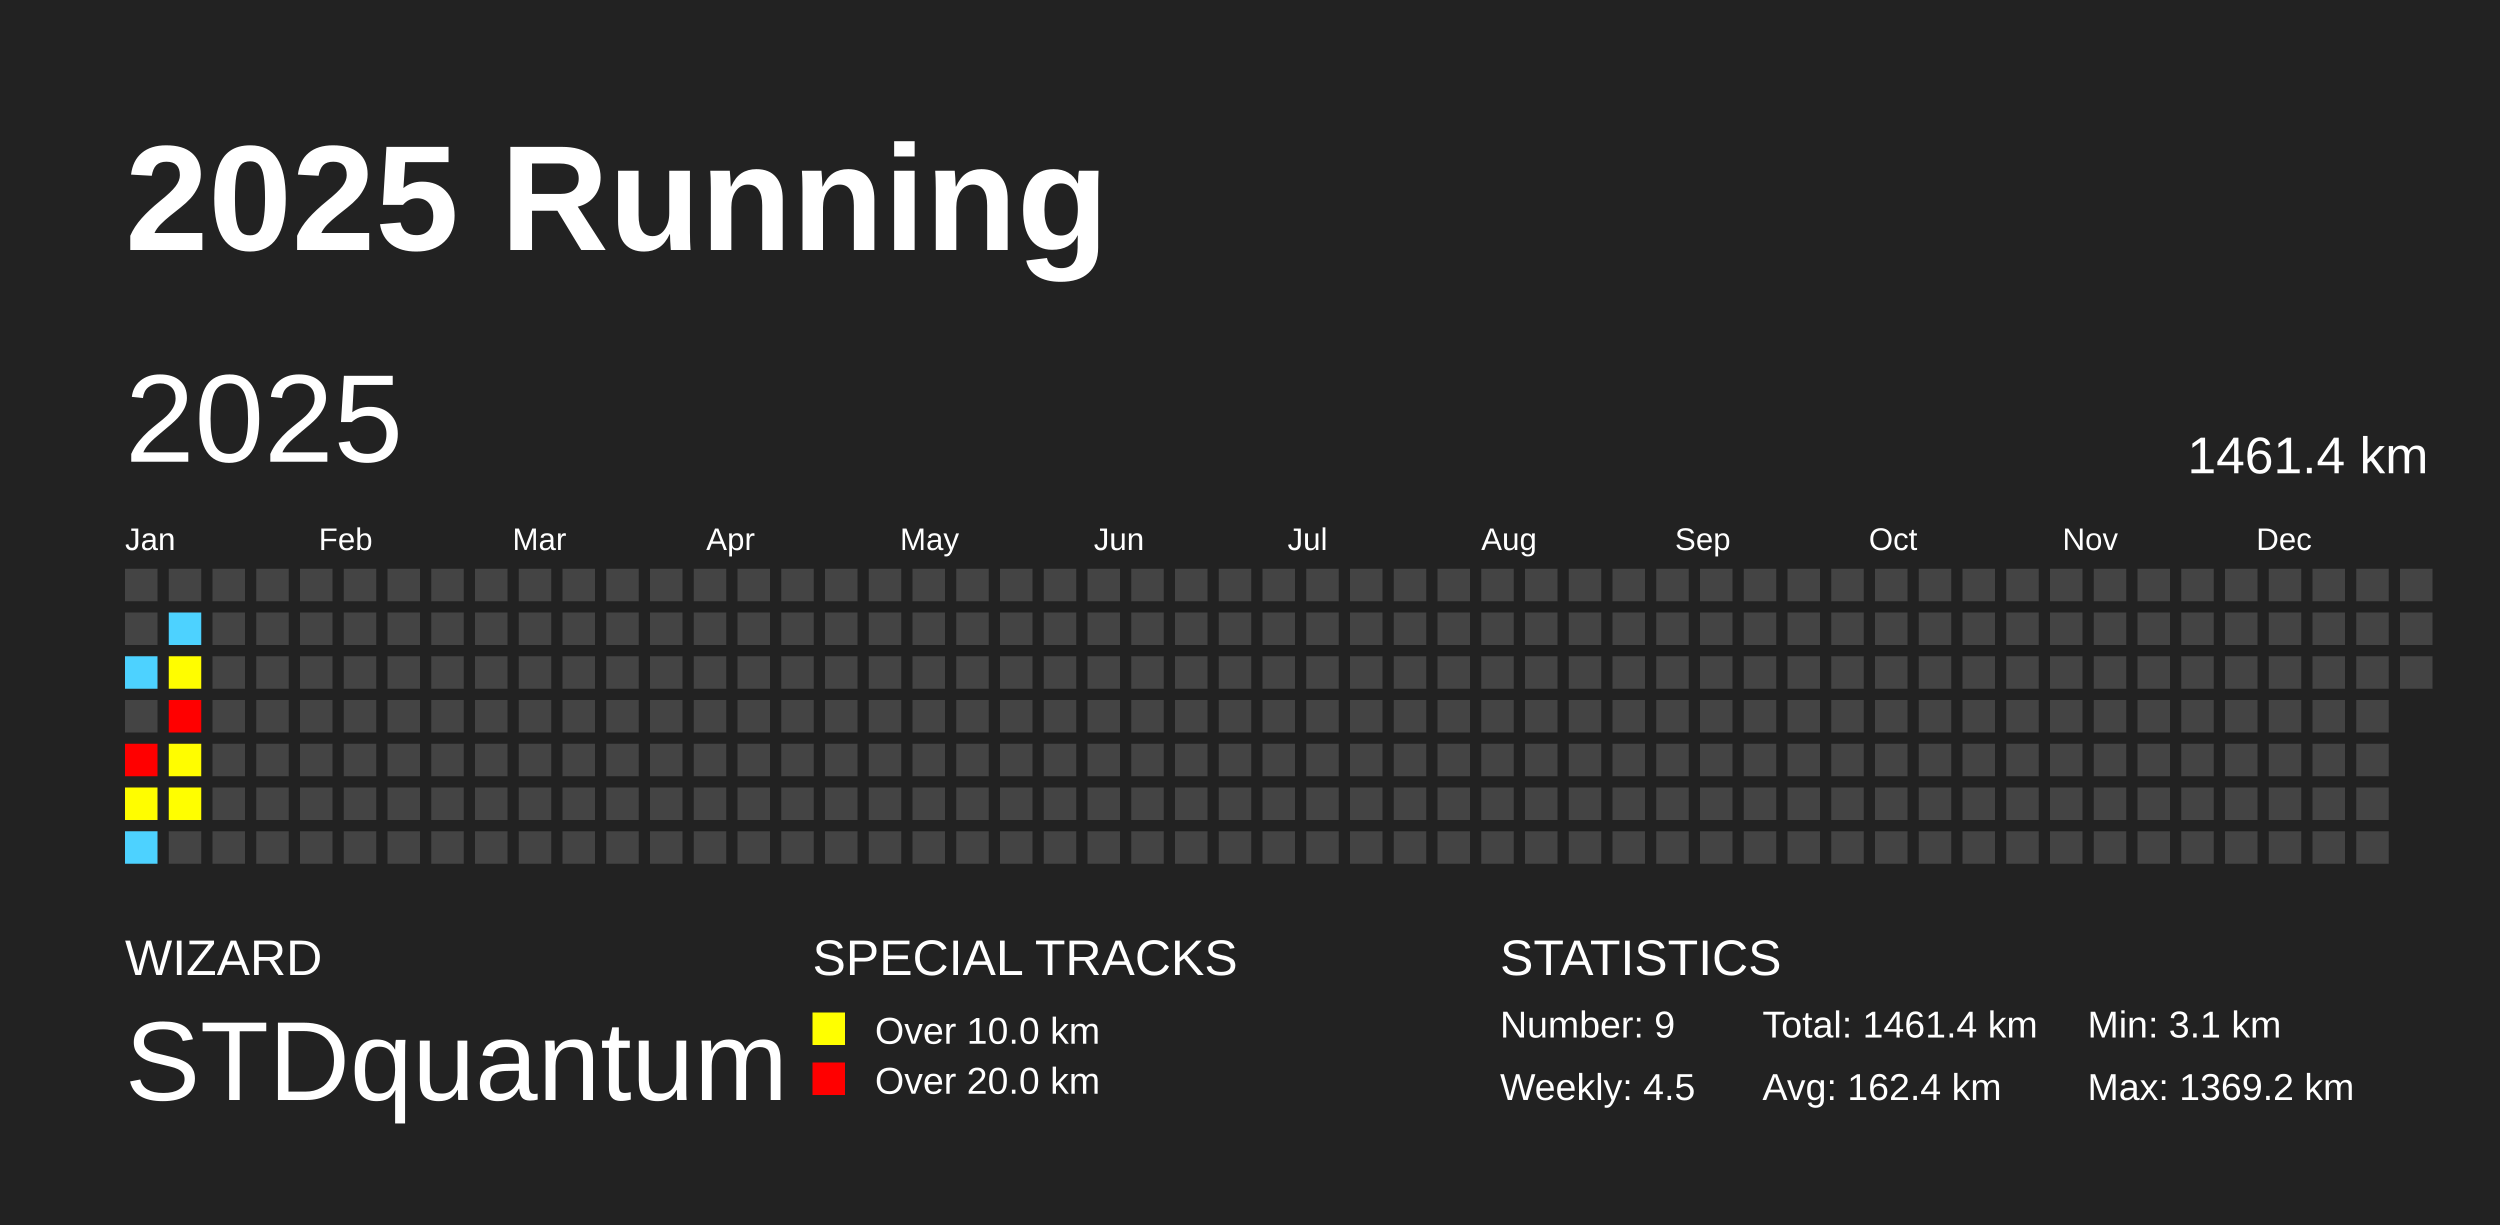
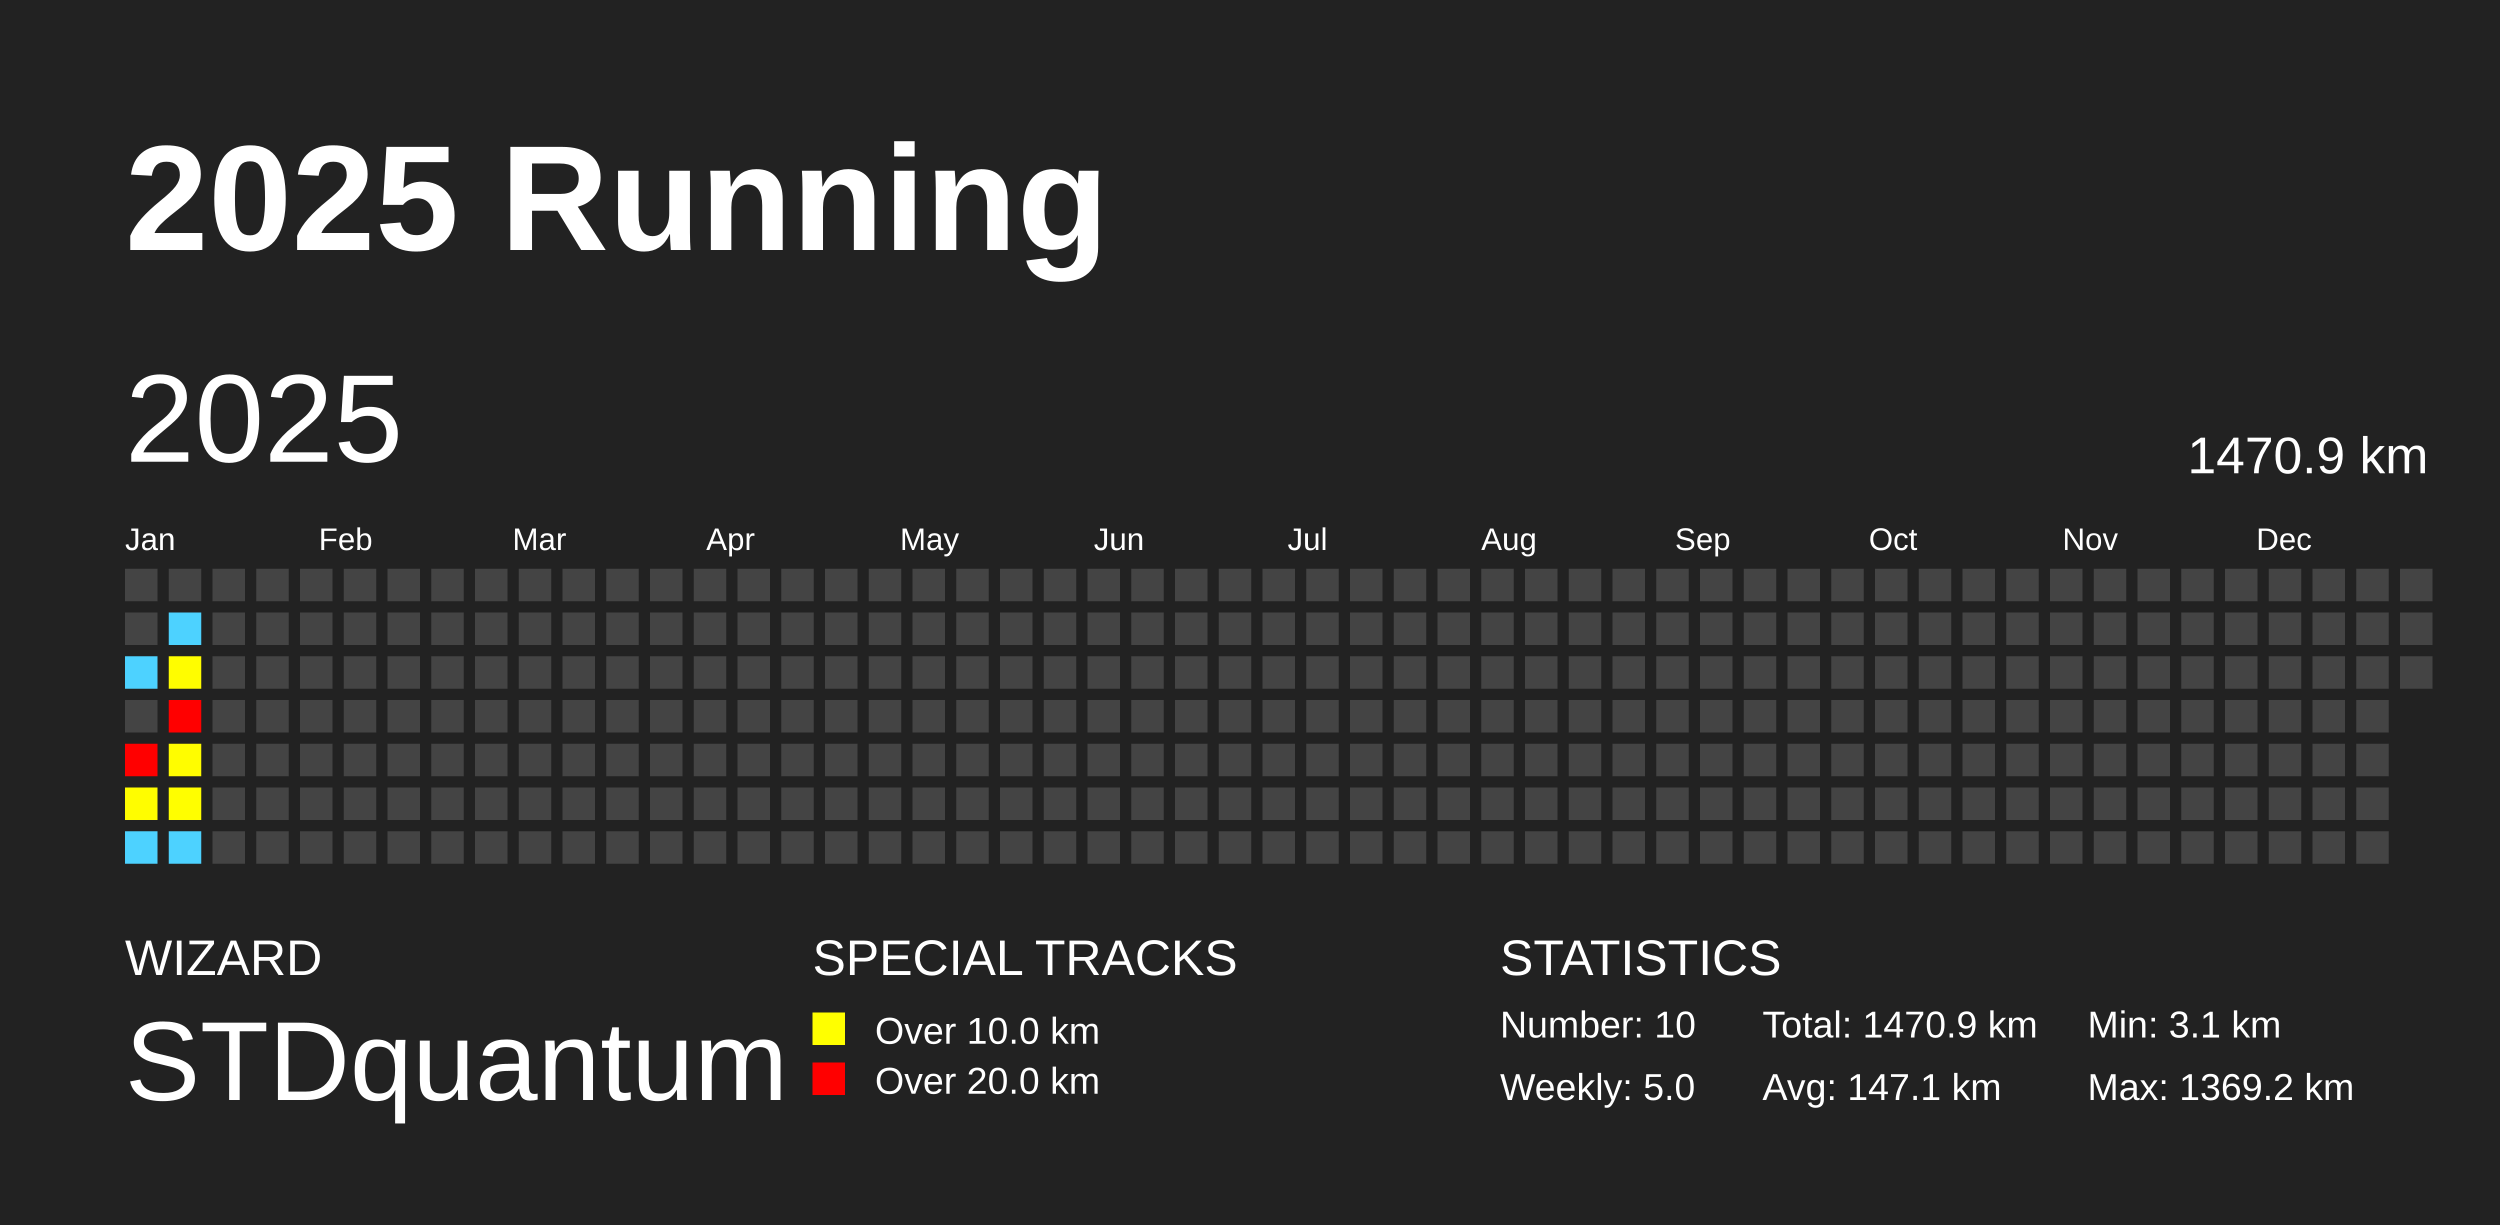
<svg xmlns="http://www.w3.org/2000/svg" baseProfile="full" height="98mm" version="1.1" viewBox="0,0,200,98" width="200mm">
  <defs />
  <rect fill="#222222" height="98" width="200" x="0" y="0" />
  <text fill="#FFFFFF" style="font-size:12px; font-family:Arial; font-weight:bold;" x="10" y="20">2025 Running</text>
  <text fill="#FFFFFF" style="font-size:4px; font-family:Arial" x="10" y="78">WIZARD</text>
  <text fill="#FFFFFF" style="font-size:9px; font-family:Arial" x="10" y="88">STDquantum</text>
  <text fill="#FFFFFF" style="font-size:4px; font-family:Arial" x="65" y="78">SPECIAL TRACKS</text>
  <rect fill="yellow" height="2.6" width="2.6" x="65" y="81" />
  <text fill="#FFFFFF" style="font-size:3px; font-family:Arial" x="70" y="83.5">Over 10.0 km</text>
  <rect fill="red" height="2.6" width="2.6" x="65" y="85" />
  <text fill="#FFFFFF" style="font-size:3px; font-family:Arial" x="70" y="87.5">Over 20.0 km</text>
  <text fill="#FFFFFF" style="font-size:4px; font-family:Arial" x="120" y="78">STATISTICS</text>
-   <text fill="#FFFFFF" style="font-size:3px; font-family:Arial" x="120" y="83">Number: 9</text>
-   <text fill="#FFFFFF" style="font-size:3px; font-family:Arial" x="120" y="88">Weekly: 4.5</text>
-   <text fill="#FFFFFF" style="font-size:3px; font-family:Arial" x="141" y="83">Total: 1461.4 km</text>
-   <text fill="#FFFFFF" style="font-size:3px; font-family:Arial" x="141" y="88">Avg: 162.4 km</text>
+   <text fill="#FFFFFF" style="font-size:3px; font-family:Arial" x="120" y="83">Number: 10</text>
+   <text fill="#FFFFFF" style="font-size:3px; font-family:Arial" x="120" y="88">Weekly: 5.0</text>
+   <text fill="#FFFFFF" style="font-size:3px; font-family:Arial" x="141" y="83">Total: 1470.9 km</text>
+   <text fill="#FFFFFF" style="font-size:3px; font-family:Arial" x="141" y="88">Avg: 147.1 km</text>
  <text fill="#FFFFFF" style="font-size:3px; font-family:Arial" x="167" y="83">Min: 3.1 km</text>
  <text fill="#FFFFFF" style="font-size:3px; font-family:Arial" x="167" y="88">Max: 1369.2 km</text>
  <text dominant-baseline="hanging" fill="#FFFFFF" style="font-size:10.0px; font-family:Arial;" x="10" y="30">2025</text>
-   <text dominant-baseline="hanging" fill="#FFFFFF" style="font-size:4.125px; font-family:Arial;" x="175" y="35">1461.4 km</text>
+   <text dominant-baseline="hanging" fill="#FFFFFF" style="font-size:4.125px; font-family:Arial;" x="175" y="35">1470.9 km</text>
  <text fill="#FFFFFF" style="font-size:2.5px; font-family:Arial" x="10.0" y="44">Jan</text>
  <text fill="#FFFFFF" style="font-size:2.5px; font-family:Arial" x="25.5" y="44">Feb</text>
  <text fill="#FFFFFF" style="font-size:2.5px; font-family:Arial" x="41.0" y="44">Mar</text>
  <text fill="#FFFFFF" style="font-size:2.5px; font-family:Arial" x="56.5" y="44">Apr</text>
  <text fill="#FFFFFF" style="font-size:2.5px; font-family:Arial" x="72.0" y="44">May</text>
  <text fill="#FFFFFF" style="font-size:2.5px; font-family:Arial" x="87.5" y="44">Jun</text>
  <text fill="#FFFFFF" style="font-size:2.5px; font-family:Arial" x="103.0" y="44">Jul</text>
  <text fill="#FFFFFF" style="font-size:2.5px; font-family:Arial" x="118.5" y="44">Aug</text>
  <text fill="#FFFFFF" style="font-size:2.5px; font-family:Arial" x="134.0" y="44">Sep</text>
  <text fill="#FFFFFF" style="font-size:2.5px; font-family:Arial" x="149.5" y="44">Oct</text>
  <text fill="#FFFFFF" style="font-size:2.5px; font-family:Arial" x="165.0" y="44">Nov</text>
  <text fill="#FFFFFF" style="font-size:2.5px; font-family:Arial" x="180.5" y="44">Dec</text>
  <rect fill="#444444" height="2.6" width="2.6" x="10.0" y="45.5" />
  <rect fill="#444444" height="2.6" width="2.6" x="10.0" y="49.0" />
  <rect fill="#4dd2ff" height="2.6" width="2.6" x="10.0" y="52.5" />
  <rect fill="#444444" height="2.6" width="2.6" x="10.0" y="56.0" />
  <rect fill="red" height="2.6" width="2.6" x="10.0" y="59.5" />
  <rect fill="#fffd00" height="2.6" width="2.6" x="10.0" y="63.0" />
  <rect fill="#4dd2ff" height="2.6" width="2.6" x="10.0" y="66.5" />
  <rect fill="#444444" height="2.6" width="2.6" x="13.5" y="45.5" />
  <rect fill="#4dd2ff" height="2.6" width="2.6" x="13.5" y="49.0" />
  <rect fill="#fffd00" height="2.6" width="2.6" x="13.5" y="52.5" />
  <rect fill="red" height="2.6" width="2.6" x="13.5" y="56.0" />
  <rect fill="#fffd00" height="2.6" width="2.6" x="13.5" y="59.5" />
  <rect fill="#fffe00" height="2.6" width="2.6" x="13.5" y="63.0" />
-   <rect fill="#444444" height="2.6" width="2.6" x="13.5" y="66.5" />
+   <rect fill="#4dd2ff" height="2.6" width="2.6" x="13.5" y="66.5" />
  <rect fill="#444444" height="2.6" width="2.6" x="17.0" y="45.5" />
  <rect fill="#444444" height="2.6" width="2.6" x="17.0" y="49.0" />
  <rect fill="#444444" height="2.6" width="2.6" x="17.0" y="52.5" />
  <rect fill="#444444" height="2.6" width="2.6" x="17.0" y="56.0" />
  <rect fill="#444444" height="2.6" width="2.6" x="17.0" y="59.5" />
  <rect fill="#444444" height="2.6" width="2.6" x="17.0" y="63.0" />
  <rect fill="#444444" height="2.6" width="2.6" x="17.0" y="66.5" />
  <rect fill="#444444" height="2.6" width="2.6" x="20.5" y="45.5" />
  <rect fill="#444444" height="2.6" width="2.6" x="20.5" y="49.0" />
  <rect fill="#444444" height="2.6" width="2.6" x="20.5" y="52.5" />
  <rect fill="#444444" height="2.6" width="2.6" x="20.5" y="56.0" />
  <rect fill="#444444" height="2.6" width="2.6" x="20.5" y="59.5" />
  <rect fill="#444444" height="2.6" width="2.6" x="20.5" y="63.0" />
  <rect fill="#444444" height="2.6" width="2.6" x="20.5" y="66.5" />
  <rect fill="#444444" height="2.6" width="2.6" x="24.0" y="45.5" />
  <rect fill="#444444" height="2.6" width="2.6" x="24.0" y="49.0" />
  <rect fill="#444444" height="2.6" width="2.6" x="24.0" y="52.5" />
  <rect fill="#444444" height="2.6" width="2.6" x="24.0" y="56.0" />
  <rect fill="#444444" height="2.6" width="2.6" x="24.0" y="59.5" />
  <rect fill="#444444" height="2.6" width="2.6" x="24.0" y="63.0" />
  <rect fill="#444444" height="2.6" width="2.6" x="24.0" y="66.5" />
  <rect fill="#444444" height="2.6" width="2.6" x="27.5" y="45.5" />
  <rect fill="#444444" height="2.6" width="2.6" x="27.5" y="49.0" />
  <rect fill="#444444" height="2.6" width="2.6" x="27.5" y="52.5" />
  <rect fill="#444444" height="2.6" width="2.6" x="27.5" y="56.0" />
  <rect fill="#444444" height="2.6" width="2.6" x="27.5" y="59.5" />
  <rect fill="#444444" height="2.6" width="2.6" x="27.5" y="63.0" />
  <rect fill="#444444" height="2.6" width="2.6" x="27.5" y="66.5" />
  <rect fill="#444444" height="2.6" width="2.6" x="31.0" y="45.5" />
  <rect fill="#444444" height="2.6" width="2.6" x="31.0" y="49.0" />
  <rect fill="#444444" height="2.6" width="2.6" x="31.0" y="52.5" />
  <rect fill="#444444" height="2.6" width="2.6" x="31.0" y="56.0" />
  <rect fill="#444444" height="2.6" width="2.6" x="31.0" y="59.5" />
  <rect fill="#444444" height="2.6" width="2.6" x="31.0" y="63.0" />
  <rect fill="#444444" height="2.6" width="2.6" x="31.0" y="66.5" />
  <rect fill="#444444" height="2.6" width="2.6" x="34.5" y="45.5" />
  <rect fill="#444444" height="2.6" width="2.6" x="34.5" y="49.0" />
  <rect fill="#444444" height="2.6" width="2.6" x="34.5" y="52.5" />
  <rect fill="#444444" height="2.6" width="2.6" x="34.5" y="56.0" />
  <rect fill="#444444" height="2.6" width="2.6" x="34.5" y="59.5" />
  <rect fill="#444444" height="2.6" width="2.6" x="34.5" y="63.0" />
  <rect fill="#444444" height="2.6" width="2.6" x="34.5" y="66.5" />
  <rect fill="#444444" height="2.6" width="2.6" x="38.0" y="45.5" />
  <rect fill="#444444" height="2.6" width="2.6" x="38.0" y="49.0" />
  <rect fill="#444444" height="2.6" width="2.6" x="38.0" y="52.5" />
  <rect fill="#444444" height="2.6" width="2.6" x="38.0" y="56.0" />
  <rect fill="#444444" height="2.6" width="2.6" x="38.0" y="59.5" />
  <rect fill="#444444" height="2.6" width="2.6" x="38.0" y="63.0" />
  <rect fill="#444444" height="2.6" width="2.6" x="38.0" y="66.5" />
  <rect fill="#444444" height="2.6" width="2.6" x="41.5" y="45.5" />
  <rect fill="#444444" height="2.6" width="2.6" x="41.5" y="49.0" />
  <rect fill="#444444" height="2.6" width="2.6" x="41.5" y="52.5" />
  <rect fill="#444444" height="2.6" width="2.6" x="41.5" y="56.0" />
  <rect fill="#444444" height="2.6" width="2.6" x="41.5" y="59.5" />
  <rect fill="#444444" height="2.6" width="2.6" x="41.5" y="63.0" />
  <rect fill="#444444" height="2.6" width="2.6" x="41.5" y="66.5" />
  <rect fill="#444444" height="2.6" width="2.6" x="45.0" y="45.5" />
  <rect fill="#444444" height="2.6" width="2.6" x="45.0" y="49.0" />
  <rect fill="#444444" height="2.6" width="2.6" x="45.0" y="52.5" />
  <rect fill="#444444" height="2.6" width="2.6" x="45.0" y="56.0" />
  <rect fill="#444444" height="2.6" width="2.6" x="45.0" y="59.5" />
  <rect fill="#444444" height="2.6" width="2.6" x="45.0" y="63.0" />
  <rect fill="#444444" height="2.6" width="2.6" x="45.0" y="66.5" />
  <rect fill="#444444" height="2.6" width="2.6" x="48.5" y="45.5" />
  <rect fill="#444444" height="2.6" width="2.6" x="48.5" y="49.0" />
  <rect fill="#444444" height="2.6" width="2.6" x="48.5" y="52.5" />
  <rect fill="#444444" height="2.6" width="2.6" x="48.5" y="56.0" />
  <rect fill="#444444" height="2.6" width="2.6" x="48.5" y="59.5" />
  <rect fill="#444444" height="2.6" width="2.6" x="48.5" y="63.0" />
  <rect fill="#444444" height="2.6" width="2.6" x="48.5" y="66.5" />
  <rect fill="#444444" height="2.6" width="2.6" x="52.0" y="45.5" />
  <rect fill="#444444" height="2.6" width="2.6" x="52.0" y="49.0" />
  <rect fill="#444444" height="2.6" width="2.6" x="52.0" y="52.5" />
  <rect fill="#444444" height="2.6" width="2.6" x="52.0" y="56.0" />
  <rect fill="#444444" height="2.6" width="2.6" x="52.0" y="59.5" />
  <rect fill="#444444" height="2.6" width="2.6" x="52.0" y="63.0" />
  <rect fill="#444444" height="2.6" width="2.6" x="52.0" y="66.5" />
  <rect fill="#444444" height="2.6" width="2.6" x="55.5" y="45.5" />
  <rect fill="#444444" height="2.6" width="2.6" x="55.5" y="49.0" />
  <rect fill="#444444" height="2.6" width="2.6" x="55.5" y="52.5" />
  <rect fill="#444444" height="2.6" width="2.6" x="55.5" y="56.0" />
  <rect fill="#444444" height="2.6" width="2.6" x="55.5" y="59.5" />
  <rect fill="#444444" height="2.6" width="2.6" x="55.5" y="63.0" />
  <rect fill="#444444" height="2.6" width="2.6" x="55.5" y="66.5" />
  <rect fill="#444444" height="2.6" width="2.6" x="59.0" y="45.5" />
  <rect fill="#444444" height="2.6" width="2.6" x="59.0" y="49.0" />
  <rect fill="#444444" height="2.6" width="2.6" x="59.0" y="52.5" />
  <rect fill="#444444" height="2.6" width="2.6" x="59.0" y="56.0" />
  <rect fill="#444444" height="2.6" width="2.6" x="59.0" y="59.5" />
  <rect fill="#444444" height="2.6" width="2.6" x="59.0" y="63.0" />
  <rect fill="#444444" height="2.6" width="2.6" x="59.0" y="66.5" />
  <rect fill="#444444" height="2.6" width="2.6" x="62.5" y="45.5" />
  <rect fill="#444444" height="2.6" width="2.6" x="62.5" y="49.0" />
  <rect fill="#444444" height="2.6" width="2.6" x="62.5" y="52.5" />
  <rect fill="#444444" height="2.6" width="2.6" x="62.5" y="56.0" />
  <rect fill="#444444" height="2.6" width="2.6" x="62.5" y="59.5" />
  <rect fill="#444444" height="2.6" width="2.6" x="62.5" y="63.0" />
  <rect fill="#444444" height="2.6" width="2.6" x="62.5" y="66.5" />
  <rect fill="#444444" height="2.6" width="2.6" x="66.0" y="45.5" />
  <rect fill="#444444" height="2.6" width="2.6" x="66.0" y="49.0" />
  <rect fill="#444444" height="2.6" width="2.6" x="66.0" y="52.5" />
  <rect fill="#444444" height="2.6" width="2.6" x="66.0" y="56.0" />
  <rect fill="#444444" height="2.6" width="2.6" x="66.0" y="59.5" />
  <rect fill="#444444" height="2.6" width="2.6" x="66.0" y="63.0" />
  <rect fill="#444444" height="2.6" width="2.6" x="66.0" y="66.5" />
  <rect fill="#444444" height="2.6" width="2.6" x="69.5" y="45.5" />
  <rect fill="#444444" height="2.6" width="2.6" x="69.5" y="49.0" />
  <rect fill="#444444" height="2.6" width="2.6" x="69.5" y="52.5" />
  <rect fill="#444444" height="2.6" width="2.6" x="69.5" y="56.0" />
  <rect fill="#444444" height="2.6" width="2.6" x="69.5" y="59.5" />
  <rect fill="#444444" height="2.6" width="2.6" x="69.5" y="63.0" />
  <rect fill="#444444" height="2.6" width="2.6" x="69.5" y="66.5" />
  <rect fill="#444444" height="2.6" width="2.6" x="73.0" y="45.5" />
  <rect fill="#444444" height="2.6" width="2.6" x="73.0" y="49.0" />
  <rect fill="#444444" height="2.6" width="2.6" x="73.0" y="52.5" />
  <rect fill="#444444" height="2.6" width="2.6" x="73.0" y="56.0" />
  <rect fill="#444444" height="2.6" width="2.6" x="73.0" y="59.5" />
  <rect fill="#444444" height="2.6" width="2.6" x="73.0" y="63.0" />
  <rect fill="#444444" height="2.6" width="2.6" x="73.0" y="66.5" />
  <rect fill="#444444" height="2.6" width="2.6" x="76.5" y="45.5" />
  <rect fill="#444444" height="2.6" width="2.6" x="76.5" y="49.0" />
  <rect fill="#444444" height="2.6" width="2.6" x="76.5" y="52.5" />
  <rect fill="#444444" height="2.6" width="2.6" x="76.5" y="56.0" />
  <rect fill="#444444" height="2.6" width="2.6" x="76.5" y="59.5" />
  <rect fill="#444444" height="2.6" width="2.6" x="76.5" y="63.0" />
  <rect fill="#444444" height="2.6" width="2.6" x="76.5" y="66.5" />
  <rect fill="#444444" height="2.6" width="2.6" x="80.0" y="45.5" />
  <rect fill="#444444" height="2.6" width="2.6" x="80.0" y="49.0" />
  <rect fill="#444444" height="2.6" width="2.6" x="80.0" y="52.5" />
  <rect fill="#444444" height="2.6" width="2.6" x="80.0" y="56.0" />
  <rect fill="#444444" height="2.6" width="2.6" x="80.0" y="59.5" />
  <rect fill="#444444" height="2.6" width="2.6" x="80.0" y="63.0" />
  <rect fill="#444444" height="2.6" width="2.6" x="80.0" y="66.5" />
  <rect fill="#444444" height="2.6" width="2.6" x="83.5" y="45.5" />
  <rect fill="#444444" height="2.6" width="2.6" x="83.5" y="49.0" />
  <rect fill="#444444" height="2.6" width="2.6" x="83.5" y="52.5" />
  <rect fill="#444444" height="2.6" width="2.6" x="83.5" y="56.0" />
  <rect fill="#444444" height="2.6" width="2.6" x="83.5" y="59.5" />
  <rect fill="#444444" height="2.6" width="2.6" x="83.5" y="63.0" />
  <rect fill="#444444" height="2.6" width="2.6" x="83.5" y="66.5" />
  <rect fill="#444444" height="2.6" width="2.6" x="87.0" y="45.5" />
  <rect fill="#444444" height="2.6" width="2.6" x="87.0" y="49.0" />
  <rect fill="#444444" height="2.6" width="2.6" x="87.0" y="52.5" />
  <rect fill="#444444" height="2.6" width="2.6" x="87.0" y="56.0" />
  <rect fill="#444444" height="2.6" width="2.6" x="87.0" y="59.5" />
  <rect fill="#444444" height="2.6" width="2.6" x="87.0" y="63.0" />
  <rect fill="#444444" height="2.6" width="2.6" x="87.0" y="66.5" />
  <rect fill="#444444" height="2.6" width="2.6" x="90.5" y="45.5" />
  <rect fill="#444444" height="2.6" width="2.6" x="90.5" y="49.0" />
  <rect fill="#444444" height="2.6" width="2.6" x="90.5" y="52.5" />
  <rect fill="#444444" height="2.6" width="2.6" x="90.5" y="56.0" />
  <rect fill="#444444" height="2.6" width="2.6" x="90.5" y="59.5" />
  <rect fill="#444444" height="2.6" width="2.6" x="90.5" y="63.0" />
  <rect fill="#444444" height="2.6" width="2.6" x="90.5" y="66.5" />
  <rect fill="#444444" height="2.6" width="2.6" x="94.0" y="45.5" />
  <rect fill="#444444" height="2.6" width="2.6" x="94.0" y="49.0" />
  <rect fill="#444444" height="2.6" width="2.6" x="94.0" y="52.5" />
  <rect fill="#444444" height="2.6" width="2.6" x="94.0" y="56.0" />
  <rect fill="#444444" height="2.6" width="2.6" x="94.0" y="59.5" />
  <rect fill="#444444" height="2.6" width="2.6" x="94.0" y="63.0" />
  <rect fill="#444444" height="2.6" width="2.6" x="94.0" y="66.5" />
  <rect fill="#444444" height="2.6" width="2.6" x="97.5" y="45.5" />
  <rect fill="#444444" height="2.6" width="2.6" x="97.5" y="49.0" />
  <rect fill="#444444" height="2.6" width="2.6" x="97.5" y="52.5" />
  <rect fill="#444444" height="2.6" width="2.6" x="97.5" y="56.0" />
  <rect fill="#444444" height="2.6" width="2.6" x="97.5" y="59.5" />
  <rect fill="#444444" height="2.6" width="2.6" x="97.5" y="63.0" />
  <rect fill="#444444" height="2.6" width="2.6" x="97.5" y="66.5" />
  <rect fill="#444444" height="2.6" width="2.6" x="101.0" y="45.5" />
  <rect fill="#444444" height="2.6" width="2.6" x="101.0" y="49.0" />
  <rect fill="#444444" height="2.6" width="2.6" x="101.0" y="52.5" />
  <rect fill="#444444" height="2.6" width="2.6" x="101.0" y="56.0" />
  <rect fill="#444444" height="2.6" width="2.6" x="101.0" y="59.5" />
  <rect fill="#444444" height="2.6" width="2.6" x="101.0" y="63.0" />
  <rect fill="#444444" height="2.6" width="2.6" x="101.0" y="66.5" />
  <rect fill="#444444" height="2.6" width="2.6" x="104.5" y="45.5" />
  <rect fill="#444444" height="2.6" width="2.6" x="104.5" y="49.0" />
  <rect fill="#444444" height="2.6" width="2.6" x="104.5" y="52.5" />
  <rect fill="#444444" height="2.6" width="2.6" x="104.5" y="56.0" />
  <rect fill="#444444" height="2.6" width="2.6" x="104.5" y="59.5" />
  <rect fill="#444444" height="2.6" width="2.6" x="104.5" y="63.0" />
  <rect fill="#444444" height="2.6" width="2.6" x="104.5" y="66.5" />
  <rect fill="#444444" height="2.6" width="2.6" x="108.0" y="45.5" />
  <rect fill="#444444" height="2.6" width="2.6" x="108.0" y="49.0" />
  <rect fill="#444444" height="2.6" width="2.6" x="108.0" y="52.5" />
  <rect fill="#444444" height="2.6" width="2.6" x="108.0" y="56.0" />
  <rect fill="#444444" height="2.6" width="2.6" x="108.0" y="59.5" />
  <rect fill="#444444" height="2.6" width="2.6" x="108.0" y="63.0" />
  <rect fill="#444444" height="2.6" width="2.6" x="108.0" y="66.5" />
  <rect fill="#444444" height="2.6" width="2.6" x="111.5" y="45.5" />
  <rect fill="#444444" height="2.6" width="2.6" x="111.5" y="49.0" />
  <rect fill="#444444" height="2.6" width="2.6" x="111.5" y="52.5" />
  <rect fill="#444444" height="2.6" width="2.6" x="111.5" y="56.0" />
  <rect fill="#444444" height="2.6" width="2.6" x="111.5" y="59.5" />
  <rect fill="#444444" height="2.6" width="2.6" x="111.5" y="63.0" />
  <rect fill="#444444" height="2.6" width="2.6" x="111.5" y="66.5" />
  <rect fill="#444444" height="2.6" width="2.6" x="115.0" y="45.5" />
  <rect fill="#444444" height="2.6" width="2.6" x="115.0" y="49.0" />
  <rect fill="#444444" height="2.6" width="2.6" x="115.0" y="52.5" />
  <rect fill="#444444" height="2.6" width="2.6" x="115.0" y="56.0" />
  <rect fill="#444444" height="2.6" width="2.6" x="115.0" y="59.5" />
  <rect fill="#444444" height="2.6" width="2.6" x="115.0" y="63.0" />
  <rect fill="#444444" height="2.6" width="2.6" x="115.0" y="66.5" />
  <rect fill="#444444" height="2.6" width="2.6" x="118.5" y="45.5" />
  <rect fill="#444444" height="2.6" width="2.6" x="118.5" y="49.0" />
  <rect fill="#444444" height="2.6" width="2.6" x="118.5" y="52.5" />
  <rect fill="#444444" height="2.6" width="2.6" x="118.5" y="56.0" />
  <rect fill="#444444" height="2.6" width="2.6" x="118.5" y="59.5" />
  <rect fill="#444444" height="2.6" width="2.6" x="118.5" y="63.0" />
  <rect fill="#444444" height="2.6" width="2.6" x="118.5" y="66.5" />
  <rect fill="#444444" height="2.6" width="2.6" x="122.0" y="45.5" />
  <rect fill="#444444" height="2.6" width="2.6" x="122.0" y="49.0" />
  <rect fill="#444444" height="2.6" width="2.6" x="122.0" y="52.5" />
  <rect fill="#444444" height="2.6" width="2.6" x="122.0" y="56.0" />
  <rect fill="#444444" height="2.6" width="2.6" x="122.0" y="59.5" />
  <rect fill="#444444" height="2.6" width="2.6" x="122.0" y="63.0" />
  <rect fill="#444444" height="2.6" width="2.6" x="122.0" y="66.5" />
  <rect fill="#444444" height="2.6" width="2.6" x="125.5" y="45.5" />
  <rect fill="#444444" height="2.6" width="2.6" x="125.5" y="49.0" />
  <rect fill="#444444" height="2.6" width="2.6" x="125.5" y="52.5" />
  <rect fill="#444444" height="2.6" width="2.6" x="125.5" y="56.0" />
  <rect fill="#444444" height="2.6" width="2.6" x="125.5" y="59.5" />
  <rect fill="#444444" height="2.6" width="2.6" x="125.5" y="63.0" />
  <rect fill="#444444" height="2.6" width="2.6" x="125.5" y="66.5" />
  <rect fill="#444444" height="2.6" width="2.6" x="129.0" y="45.5" />
  <rect fill="#444444" height="2.6" width="2.6" x="129.0" y="49.0" />
  <rect fill="#444444" height="2.6" width="2.6" x="129.0" y="52.5" />
  <rect fill="#444444" height="2.6" width="2.6" x="129.0" y="56.0" />
  <rect fill="#444444" height="2.6" width="2.6" x="129.0" y="59.5" />
  <rect fill="#444444" height="2.6" width="2.6" x="129.0" y="63.0" />
  <rect fill="#444444" height="2.6" width="2.6" x="129.0" y="66.5" />
  <rect fill="#444444" height="2.6" width="2.6" x="132.5" y="45.5" />
  <rect fill="#444444" height="2.6" width="2.6" x="132.5" y="49.0" />
  <rect fill="#444444" height="2.6" width="2.6" x="132.5" y="52.5" />
  <rect fill="#444444" height="2.6" width="2.6" x="132.5" y="56.0" />
  <rect fill="#444444" height="2.6" width="2.6" x="132.5" y="59.5" />
  <rect fill="#444444" height="2.6" width="2.6" x="132.5" y="63.0" />
  <rect fill="#444444" height="2.6" width="2.6" x="132.5" y="66.5" />
  <rect fill="#444444" height="2.6" width="2.6" x="136.0" y="45.5" />
  <rect fill="#444444" height="2.6" width="2.6" x="136.0" y="49.0" />
  <rect fill="#444444" height="2.6" width="2.6" x="136.0" y="52.5" />
  <rect fill="#444444" height="2.6" width="2.6" x="136.0" y="56.0" />
  <rect fill="#444444" height="2.6" width="2.6" x="136.0" y="59.5" />
  <rect fill="#444444" height="2.6" width="2.6" x="136.0" y="63.0" />
  <rect fill="#444444" height="2.6" width="2.6" x="136.0" y="66.5" />
  <rect fill="#444444" height="2.6" width="2.6" x="139.5" y="45.5" />
  <rect fill="#444444" height="2.6" width="2.6" x="139.5" y="49.0" />
  <rect fill="#444444" height="2.6" width="2.6" x="139.5" y="52.5" />
  <rect fill="#444444" height="2.6" width="2.6" x="139.5" y="56.0" />
  <rect fill="#444444" height="2.6" width="2.6" x="139.5" y="59.5" />
  <rect fill="#444444" height="2.6" width="2.6" x="139.5" y="63.0" />
  <rect fill="#444444" height="2.6" width="2.6" x="139.5" y="66.5" />
  <rect fill="#444444" height="2.6" width="2.6" x="143.0" y="45.5" />
  <rect fill="#444444" height="2.6" width="2.6" x="143.0" y="49.0" />
  <rect fill="#444444" height="2.6" width="2.6" x="143.0" y="52.5" />
  <rect fill="#444444" height="2.6" width="2.6" x="143.0" y="56.0" />
  <rect fill="#444444" height="2.6" width="2.6" x="143.0" y="59.5" />
  <rect fill="#444444" height="2.6" width="2.6" x="143.0" y="63.0" />
  <rect fill="#444444" height="2.6" width="2.6" x="143.0" y="66.5" />
  <rect fill="#444444" height="2.6" width="2.6" x="146.5" y="45.5" />
  <rect fill="#444444" height="2.6" width="2.6" x="146.5" y="49.0" />
  <rect fill="#444444" height="2.6" width="2.6" x="146.5" y="52.5" />
  <rect fill="#444444" height="2.6" width="2.6" x="146.5" y="56.0" />
  <rect fill="#444444" height="2.6" width="2.6" x="146.5" y="59.5" />
  <rect fill="#444444" height="2.6" width="2.6" x="146.5" y="63.0" />
  <rect fill="#444444" height="2.6" width="2.6" x="146.5" y="66.5" />
  <rect fill="#444444" height="2.6" width="2.6" x="150.0" y="45.5" />
  <rect fill="#444444" height="2.6" width="2.6" x="150.0" y="49.0" />
  <rect fill="#444444" height="2.6" width="2.6" x="150.0" y="52.5" />
  <rect fill="#444444" height="2.6" width="2.6" x="150.0" y="56.0" />
  <rect fill="#444444" height="2.6" width="2.6" x="150.0" y="59.5" />
  <rect fill="#444444" height="2.6" width="2.6" x="150.0" y="63.0" />
  <rect fill="#444444" height="2.6" width="2.6" x="150.0" y="66.5" />
  <rect fill="#444444" height="2.6" width="2.6" x="153.5" y="45.5" />
  <rect fill="#444444" height="2.6" width="2.6" x="153.5" y="49.0" />
  <rect fill="#444444" height="2.6" width="2.6" x="153.5" y="52.5" />
  <rect fill="#444444" height="2.6" width="2.6" x="153.5" y="56.0" />
  <rect fill="#444444" height="2.6" width="2.6" x="153.5" y="59.5" />
  <rect fill="#444444" height="2.6" width="2.6" x="153.5" y="63.0" />
  <rect fill="#444444" height="2.6" width="2.6" x="153.5" y="66.5" />
  <rect fill="#444444" height="2.6" width="2.6" x="157.0" y="45.5" />
  <rect fill="#444444" height="2.6" width="2.6" x="157.0" y="49.0" />
  <rect fill="#444444" height="2.6" width="2.6" x="157.0" y="52.5" />
  <rect fill="#444444" height="2.6" width="2.6" x="157.0" y="56.0" />
  <rect fill="#444444" height="2.6" width="2.6" x="157.0" y="59.5" />
  <rect fill="#444444" height="2.6" width="2.6" x="157.0" y="63.0" />
  <rect fill="#444444" height="2.6" width="2.6" x="157.0" y="66.5" />
  <rect fill="#444444" height="2.6" width="2.6" x="160.5" y="45.5" />
  <rect fill="#444444" height="2.6" width="2.6" x="160.5" y="49.0" />
  <rect fill="#444444" height="2.6" width="2.6" x="160.5" y="52.5" />
  <rect fill="#444444" height="2.6" width="2.6" x="160.5" y="56.0" />
  <rect fill="#444444" height="2.6" width="2.6" x="160.5" y="59.5" />
  <rect fill="#444444" height="2.6" width="2.6" x="160.5" y="63.0" />
  <rect fill="#444444" height="2.6" width="2.6" x="160.5" y="66.5" />
  <rect fill="#444444" height="2.6" width="2.6" x="164.0" y="45.5" />
  <rect fill="#444444" height="2.6" width="2.6" x="164.0" y="49.0" />
  <rect fill="#444444" height="2.6" width="2.6" x="164.0" y="52.5" />
  <rect fill="#444444" height="2.6" width="2.6" x="164.0" y="56.0" />
  <rect fill="#444444" height="2.6" width="2.6" x="164.0" y="59.5" />
  <rect fill="#444444" height="2.6" width="2.6" x="164.0" y="63.0" />
  <rect fill="#444444" height="2.6" width="2.6" x="164.0" y="66.5" />
  <rect fill="#444444" height="2.6" width="2.6" x="167.5" y="45.5" />
  <rect fill="#444444" height="2.6" width="2.6" x="167.5" y="49.0" />
  <rect fill="#444444" height="2.6" width="2.6" x="167.5" y="52.5" />
  <rect fill="#444444" height="2.6" width="2.6" x="167.5" y="56.0" />
  <rect fill="#444444" height="2.6" width="2.6" x="167.5" y="59.5" />
  <rect fill="#444444" height="2.6" width="2.6" x="167.5" y="63.0" />
  <rect fill="#444444" height="2.6" width="2.6" x="167.5" y="66.5" />
  <rect fill="#444444" height="2.6" width="2.6" x="171.0" y="45.5" />
  <rect fill="#444444" height="2.6" width="2.6" x="171.0" y="49.0" />
  <rect fill="#444444" height="2.6" width="2.6" x="171.0" y="52.5" />
  <rect fill="#444444" height="2.6" width="2.6" x="171.0" y="56.0" />
  <rect fill="#444444" height="2.6" width="2.6" x="171.0" y="59.5" />
  <rect fill="#444444" height="2.6" width="2.6" x="171.0" y="63.0" />
  <rect fill="#444444" height="2.6" width="2.6" x="171.0" y="66.5" />
  <rect fill="#444444" height="2.6" width="2.6" x="174.5" y="45.5" />
  <rect fill="#444444" height="2.6" width="2.6" x="174.5" y="49.0" />
  <rect fill="#444444" height="2.6" width="2.6" x="174.5" y="52.5" />
  <rect fill="#444444" height="2.6" width="2.6" x="174.5" y="56.0" />
  <rect fill="#444444" height="2.6" width="2.6" x="174.5" y="59.5" />
  <rect fill="#444444" height="2.6" width="2.6" x="174.5" y="63.0" />
  <rect fill="#444444" height="2.6" width="2.6" x="174.5" y="66.5" />
  <rect fill="#444444" height="2.6" width="2.6" x="178.0" y="45.5" />
  <rect fill="#444444" height="2.6" width="2.6" x="178.0" y="49.0" />
  <rect fill="#444444" height="2.6" width="2.6" x="178.0" y="52.5" />
  <rect fill="#444444" height="2.6" width="2.6" x="178.0" y="56.0" />
  <rect fill="#444444" height="2.6" width="2.6" x="178.0" y="59.5" />
  <rect fill="#444444" height="2.6" width="2.6" x="178.0" y="63.0" />
  <rect fill="#444444" height="2.6" width="2.6" x="178.0" y="66.5" />
  <rect fill="#444444" height="2.6" width="2.6" x="181.5" y="45.5" />
  <rect fill="#444444" height="2.6" width="2.6" x="181.5" y="49.0" />
  <rect fill="#444444" height="2.6" width="2.6" x="181.5" y="52.5" />
  <rect fill="#444444" height="2.6" width="2.6" x="181.5" y="56.0" />
  <rect fill="#444444" height="2.6" width="2.6" x="181.5" y="59.5" />
  <rect fill="#444444" height="2.6" width="2.6" x="181.5" y="63.0" />
  <rect fill="#444444" height="2.6" width="2.6" x="181.5" y="66.5" />
  <rect fill="#444444" height="2.6" width="2.6" x="185.0" y="45.5" />
  <rect fill="#444444" height="2.6" width="2.6" x="185.0" y="49.0" />
  <rect fill="#444444" height="2.6" width="2.6" x="185.0" y="52.5" />
  <rect fill="#444444" height="2.6" width="2.6" x="185.0" y="56.0" />
  <rect fill="#444444" height="2.6" width="2.6" x="185.0" y="59.5" />
  <rect fill="#444444" height="2.6" width="2.6" x="185.0" y="63.0" />
  <rect fill="#444444" height="2.6" width="2.6" x="185.0" y="66.5" />
  <rect fill="#444444" height="2.6" width="2.6" x="188.5" y="45.5" />
  <rect fill="#444444" height="2.6" width="2.6" x="188.5" y="49.0" />
  <rect fill="#444444" height="2.6" width="2.6" x="188.5" y="52.5" />
  <rect fill="#444444" height="2.6" width="2.6" x="188.5" y="56.0" />
  <rect fill="#444444" height="2.6" width="2.6" x="188.5" y="59.5" />
  <rect fill="#444444" height="2.6" width="2.6" x="188.5" y="63.0" />
  <rect fill="#444444" height="2.6" width="2.6" x="188.5" y="66.5" />
  <rect fill="#444444" height="2.6" width="2.6" x="192.0" y="45.5" />
  <rect fill="#444444" height="2.6" width="2.6" x="192.0" y="49.0" />
  <rect fill="#444444" height="2.6" width="2.6" x="192.0" y="52.5" />
</svg>
